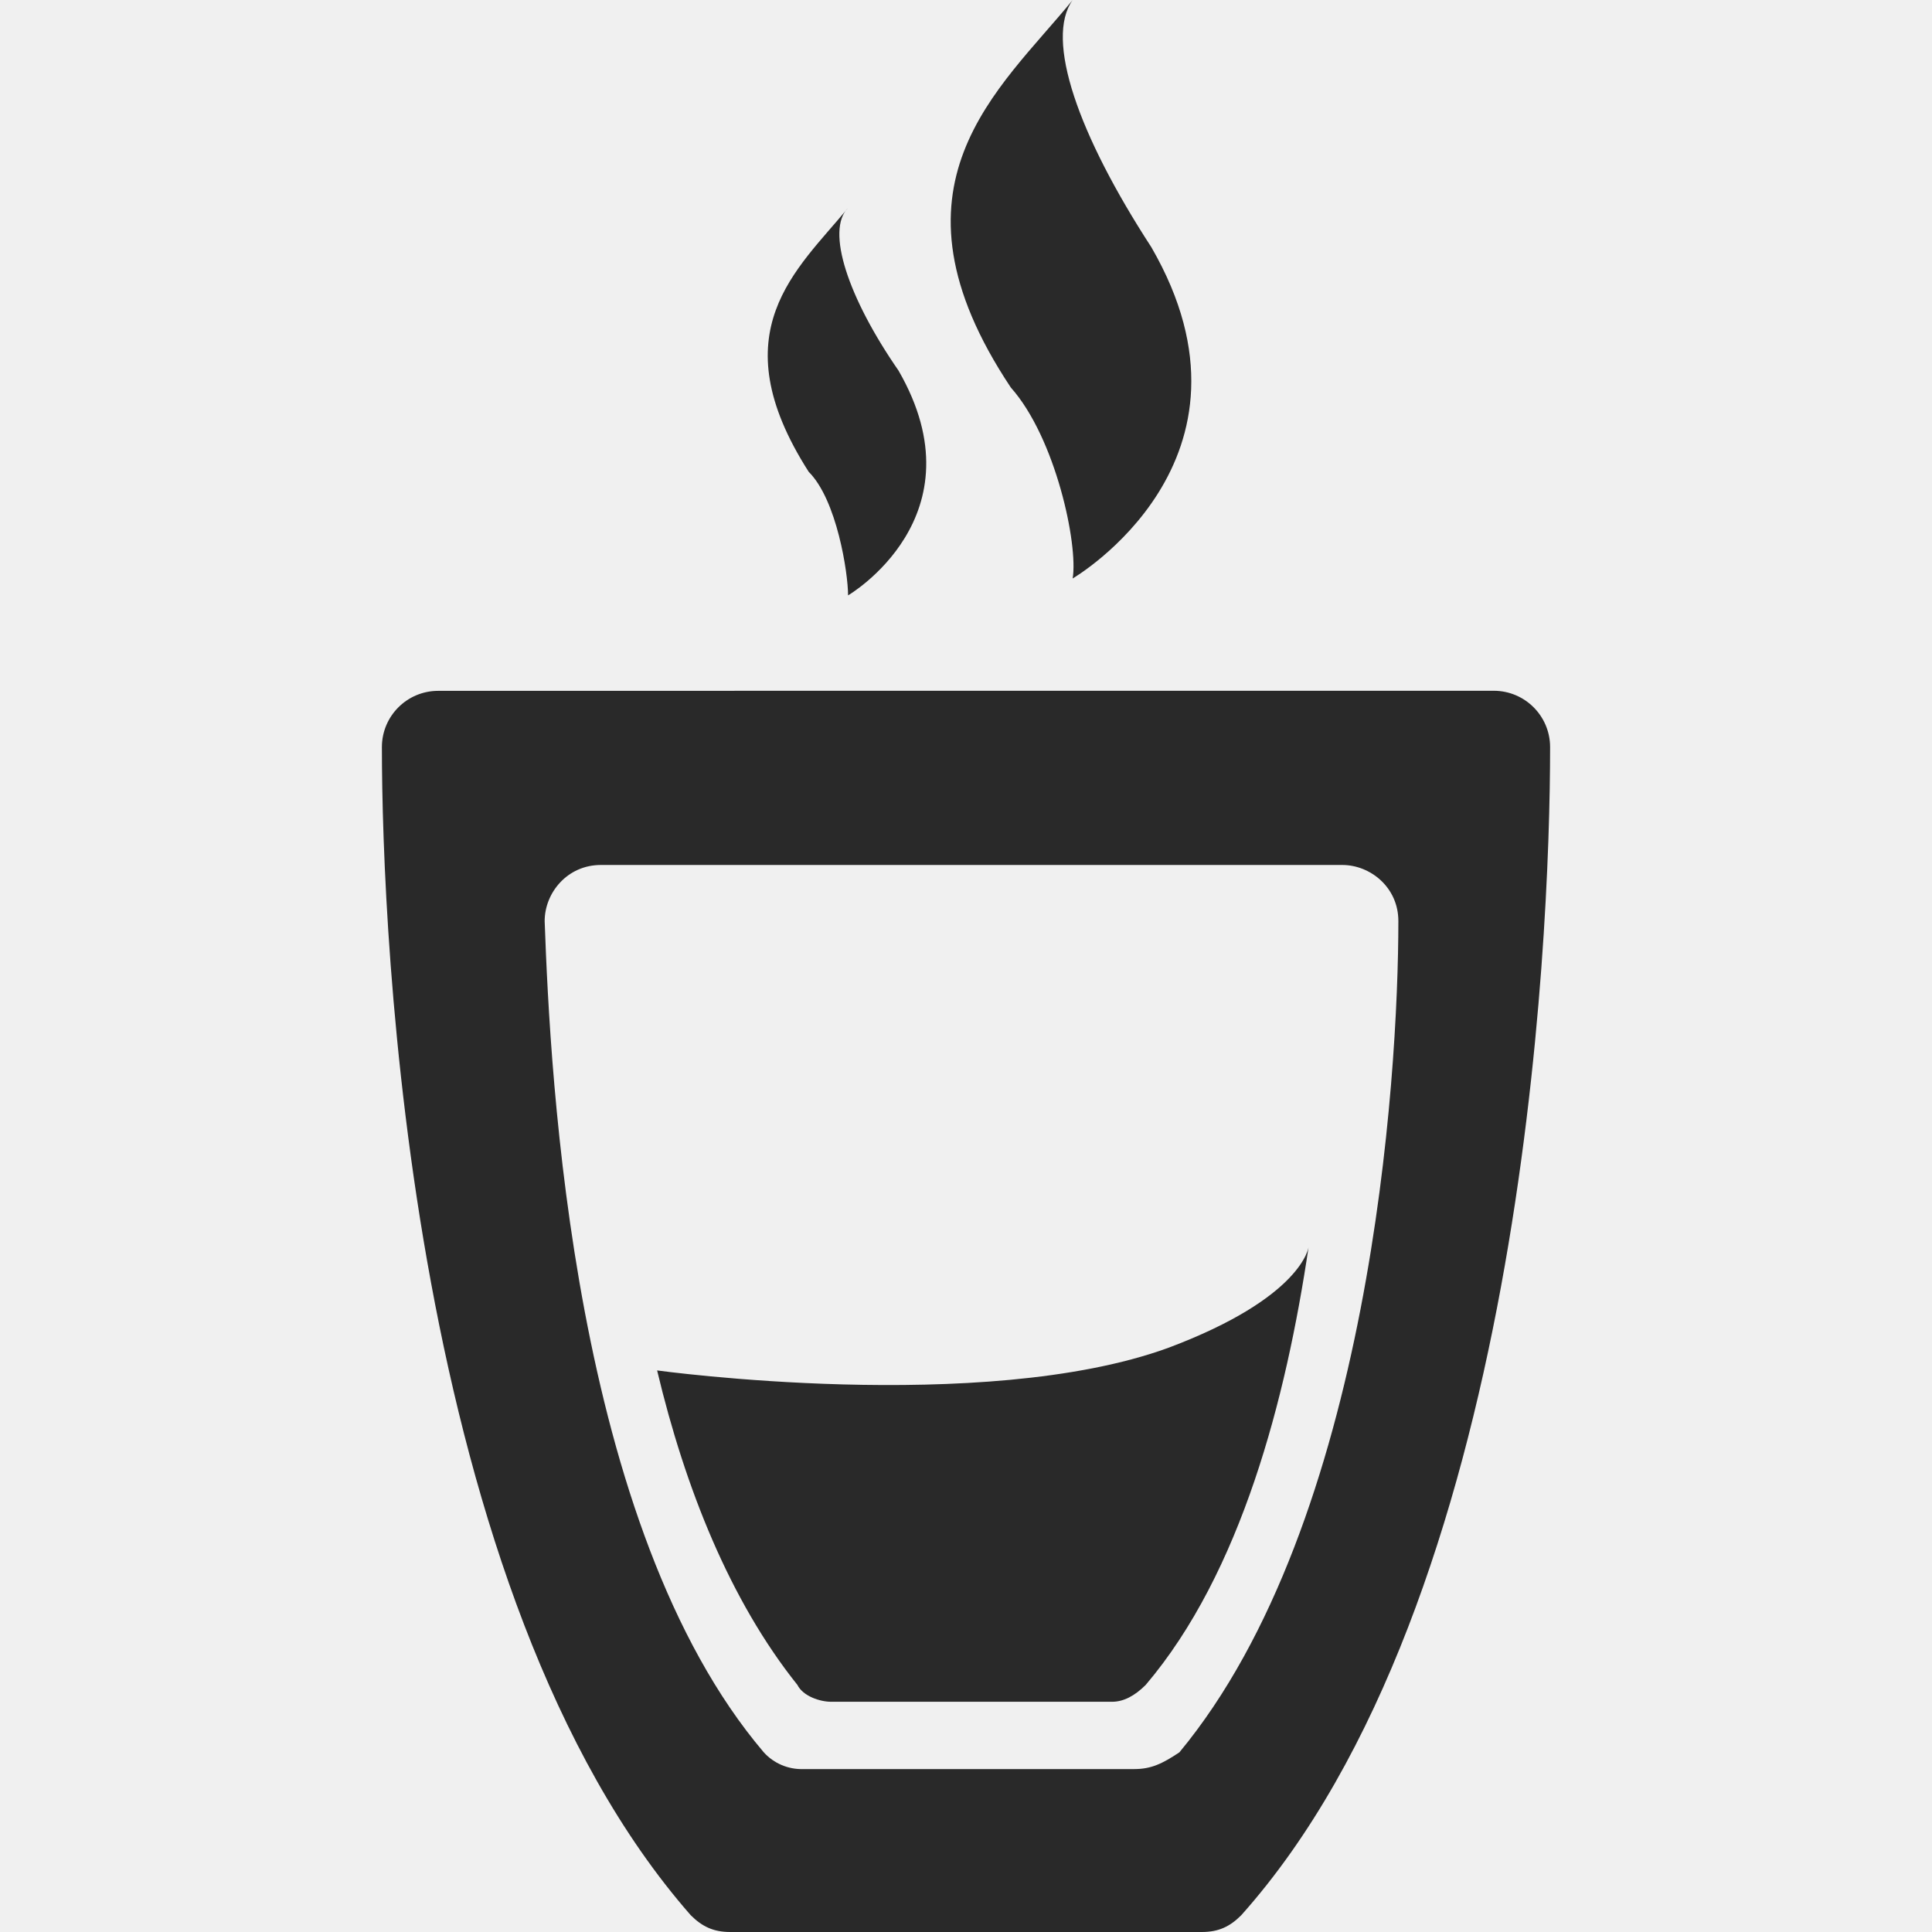
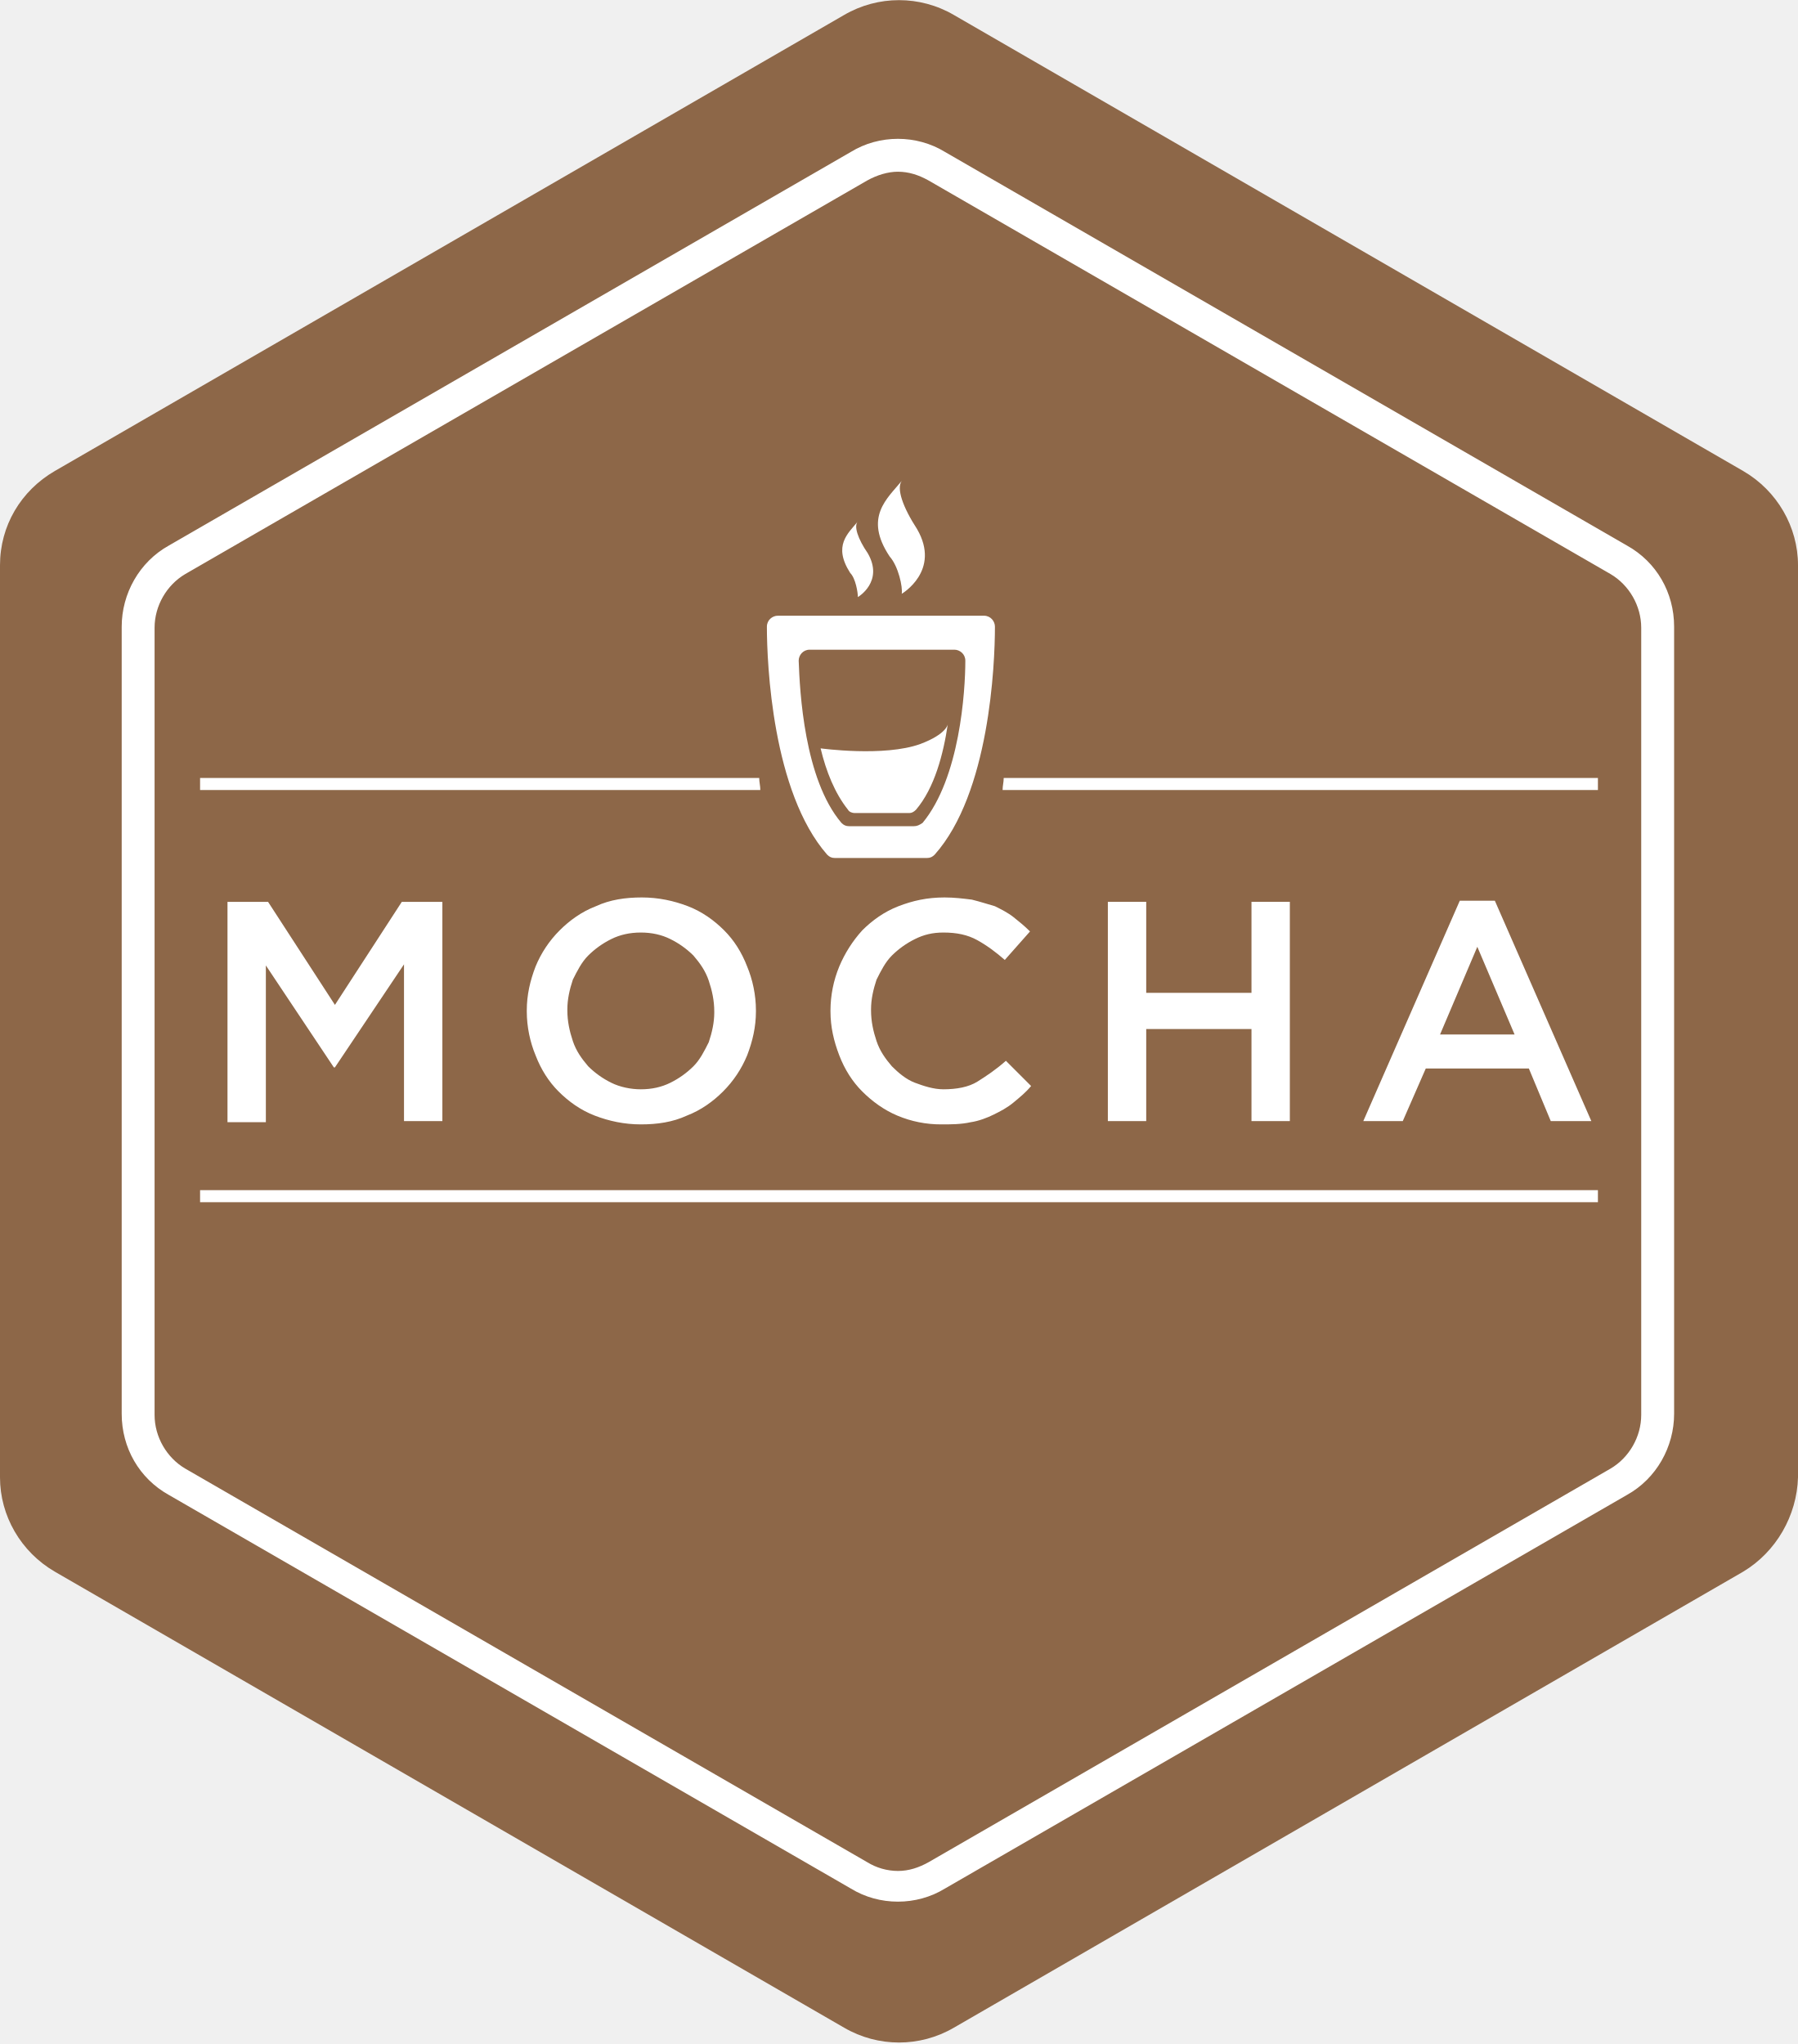
- <svg xmlns="http://www.w3.org/2000/svg" fill="#292929" role="img" viewBox="0 0 24 24">
-   <path d="M13.325 0c-.907 1.116-2.442 2.302-.768 4.814.558.628.838 1.953.768 2.372 0 0 2.512-1.464.977-4.116-.907-1.395-1.326-2.582-.977-3.07zm-2.79 2.582c-.628.767-1.605 1.535-.489 3.279.35.349.489 1.256.489 1.535 0 0 1.673-.978.627-2.792-.628-.907-.906-1.743-.627-2.022zm-5.094 6a.699.699 0 0 0-.697.698c0 2.372.349 10.535 3.837 14.512.14.139.28.208.489.208h5.86c.21 0 .35-.069.489-.208 3.488-3.908 3.837-12.07 3.837-14.512a.7.7 0 0 0-.698-.699H12zm2.023 2.163h9.21c.349 0 .697.278.697.697 0 1.953-.348 7.465-2.72 10.326-.21.14-.35.208-.559.208H9.976a.633.633 0 0 1-.488-.208c-2.372-2.79-2.652-8.373-2.722-10.326 0-.35.28-.697.698-.697zm8.792 4.744s-.071.627-1.745 1.255c-2.303.837-6.348.28-6.348.28.349 1.465.906 2.86 1.743 3.907.07.14.28.209.419.209h3.489c.14 0 .279-.07.418-.209 1.186-1.395 1.745-3.558 2.024-5.442z" />
+ <svg xmlns="http://www.w3.org/2000/svg" width="2199" height="2500" viewBox="0 0 256 291" preserveAspectRatio="xMidYMid">
+   <path d="M248.195 223.766l-112.39 64.937a15.511 15.511 0 0 1-15.61 0L7.805 223.766C2.966 220.956 0 215.806 0 210.342V80.468c0-5.619 2.966-10.614 7.805-13.424l112.39-64.937a15.511 15.511 0 0 1 15.61 0l112.39 64.937c4.84 2.81 7.805 7.961 7.805 13.424v129.874c-.156 5.463-3.122 10.614-7.805 13.424z" fill="#8D6748" />
+   <path d="M127.844 19.747c-2.341 0-4.683.624-6.712 1.873L24.039 77.659c-4.215 2.342-6.712 6.868-6.712 11.55v112.079c0 4.839 2.497 9.21 6.712 11.552l97.093 56.039c2.029 1.249 4.37 1.873 6.712 1.873 2.34 0 4.683-.624 6.712-1.873l97.093-56.04c4.215-2.341 6.712-6.868 6.712-11.55V89.209c0-4.838-2.497-9.208-6.712-11.55l-97.093-56.04c-2.03-1.248-4.371-1.872-6.712-1.872zm0 4.683c1.56 0 2.966.468 4.37 1.249l97.093 56.039c2.654 1.56 4.37 4.527 4.37 7.649v112.078c0 3.122-1.716 6.087-4.37 7.648l-97.092 56.039c-1.405.78-2.81 1.249-4.371 1.249a8.389 8.389 0 0 1-4.371-1.25L26.38 209.094c-2.654-1.561-4.371-4.526-4.371-7.648V89.367c0-3.122 1.717-6.088 4.37-7.65l97.093-56.038c1.405-.781 2.966-1.25 4.37-1.25zm-8.976 97.717h13.112c.469 0 .781-.157 1.093-.469 7.805-8.741 8.586-27.005 8.586-32.468 0-.78-.625-1.561-1.561-1.561h-29.347c-.78 0-1.561.624-1.561 1.561 0 5.307.781 23.571 8.586 32.468.312.312.624.469 1.092.469zm-3.59-29.659h20.605c.78 0 1.561.624 1.561 1.561 0 4.371-.781 16.702-6.088 23.102-.468.313-.78.469-1.249.469h-9.209c-.469 0-.781-.156-1.093-.469-5.308-6.243-5.932-18.731-6.088-23.102 0-.78.624-1.561 1.561-1.561zm13.112-7.96s5.62-3.279 2.185-9.21c-2.029-3.123-2.965-5.776-2.185-6.869-2.029 2.498-5.463 5.151-1.717 10.771 1.25 1.405 1.873 4.37 1.717 5.307zm-6.244.467s3.746-2.185 1.405-6.244c-1.405-2.029-2.029-3.902-1.405-4.527-1.405 1.717-3.59 3.434-1.093 7.337.781.78 1.093 2.81 1.093 3.434zm-.468 30.752h7.805c.312 0 .624-.156.936-.468 2.654-3.122 3.903-7.961 4.527-12.176 0 0-.156 1.405-3.902 2.81-5.15 1.873-14.205.624-14.205.624.78 3.278 2.03 6.4 3.902 8.742.156.312.625.468.937.468zM62.985 159.61v-31.219H57.21l-9.522 14.673-9.522-14.673H32.39v31.375h5.463v-22.322l9.678 14.517h.156l9.835-14.673v22.322h5.463zm34.967-30.595c-2.03-.78-4.215-1.249-6.556-1.249-2.342 0-4.527.312-6.557 1.25-2.03.78-3.746 2.028-5.151 3.433a15.688 15.688 0 0 0-3.434 5.151c-.78 2.03-1.25 4.058-1.25 6.244V144c0 2.185.47 4.371 1.25 6.244.78 2.03 1.873 3.746 3.278 5.151 1.405 1.405 3.122 2.654 5.15 3.434 2.03.781 4.216 1.25 6.557 1.25 2.342 0 4.527-.313 6.557-1.25 2.029-.78 3.746-2.029 5.15-3.434a15.688 15.688 0 0 0 3.435-5.15c.78-2.03 1.249-4.06 1.249-6.245v-.156c0-2.186-.47-4.37-1.25-6.244-.78-2.029-1.872-3.746-3.277-5.15-1.405-1.406-3.122-2.655-5.151-3.435zm3.746 15.141c0 1.405-.312 2.81-.781 4.215-.624 1.248-1.248 2.497-2.185 3.434a12.49 12.49 0 0 1-3.278 2.341c-1.25.625-2.654.937-4.215.937-1.404 0-2.965-.312-4.214-.937a12.49 12.49 0 0 1-3.278-2.34c-.937-1.094-1.717-2.187-2.186-3.59-.468-1.406-.78-2.81-.78-4.372v-.156c0-1.405.312-2.81.78-4.215.625-1.249 1.249-2.497 2.186-3.434a12.493 12.493 0 0 1 3.278-2.342c1.249-.624 2.653-.936 4.214-.936 1.56 0 2.966.312 4.215.936a12.493 12.493 0 0 1 3.278 2.342c.937 1.093 1.717 2.185 2.185 3.59.469 1.405.78 2.81.78 4.371v.156zm23.102-4.683c.624-1.249 1.249-2.498 2.185-3.434a12.526 12.526 0 0 1 3.278-2.342c1.249-.624 2.498-.936 4.059-.936 1.873 0 3.434.312 4.839 1.092 1.405.781 2.654 1.718 3.902 2.81l3.591-4.058c-.781-.78-1.561-1.405-2.342-2.03-.78-.624-1.717-1.092-2.653-1.56-1.093-.313-2.03-.625-3.279-.937-1.248-.156-2.497-.312-3.902-.312-2.498 0-4.527.468-6.556 1.248-2.029.781-3.746 2.03-5.151 3.435a18.013 18.013 0 0 0-3.278 5.151 16.489 16.489 0 0 0-1.249 6.244V144c0 2.185.468 4.214 1.249 6.244.78 2.03 1.873 3.746 3.278 5.151 1.405 1.405 3.122 2.654 4.995 3.434a15.897 15.897 0 0 0 6.244 1.25c1.405 0 2.809 0 4.214-.313 1.093-.156 2.342-.625 3.278-1.093.937-.468 1.874-.937 2.81-1.717.937-.78 1.717-1.405 2.498-2.342l-3.59-3.59c-1.405 1.25-2.81 2.186-4.059 2.966-1.249.781-2.966 1.093-4.839 1.093-1.405 0-2.81-.469-4.059-.937-1.248-.468-2.341-1.405-3.278-2.34-.936-1.094-1.717-2.187-2.185-3.592-.468-1.404-.781-2.809-.781-4.37v-.156c0-1.405.313-2.81.781-4.215zm32.937-11.082v31.219h5.463v-13.112h14.986v13.112h5.463v-31.22h-5.463v12.957H163.2V128.39h-5.463zm59.941 23.727l3.122 7.493h5.775l-13.736-31.376h-4.996l-13.736 31.375h5.62l3.277-7.493h14.674zm-7.337-17.327l5.307 12.488h-10.614l5.307-12.488zM28.488 171.16h199.024v-1.717H28.488v1.717zm114.42-60.41c0 .624-.157 1.093-.157 1.718h84.761v-1.718h-84.605zm-34.81 0h-79.61v1.718h79.766c0-.624-.157-1.093-.157-1.718z" fill="#FFF" />
</svg>
